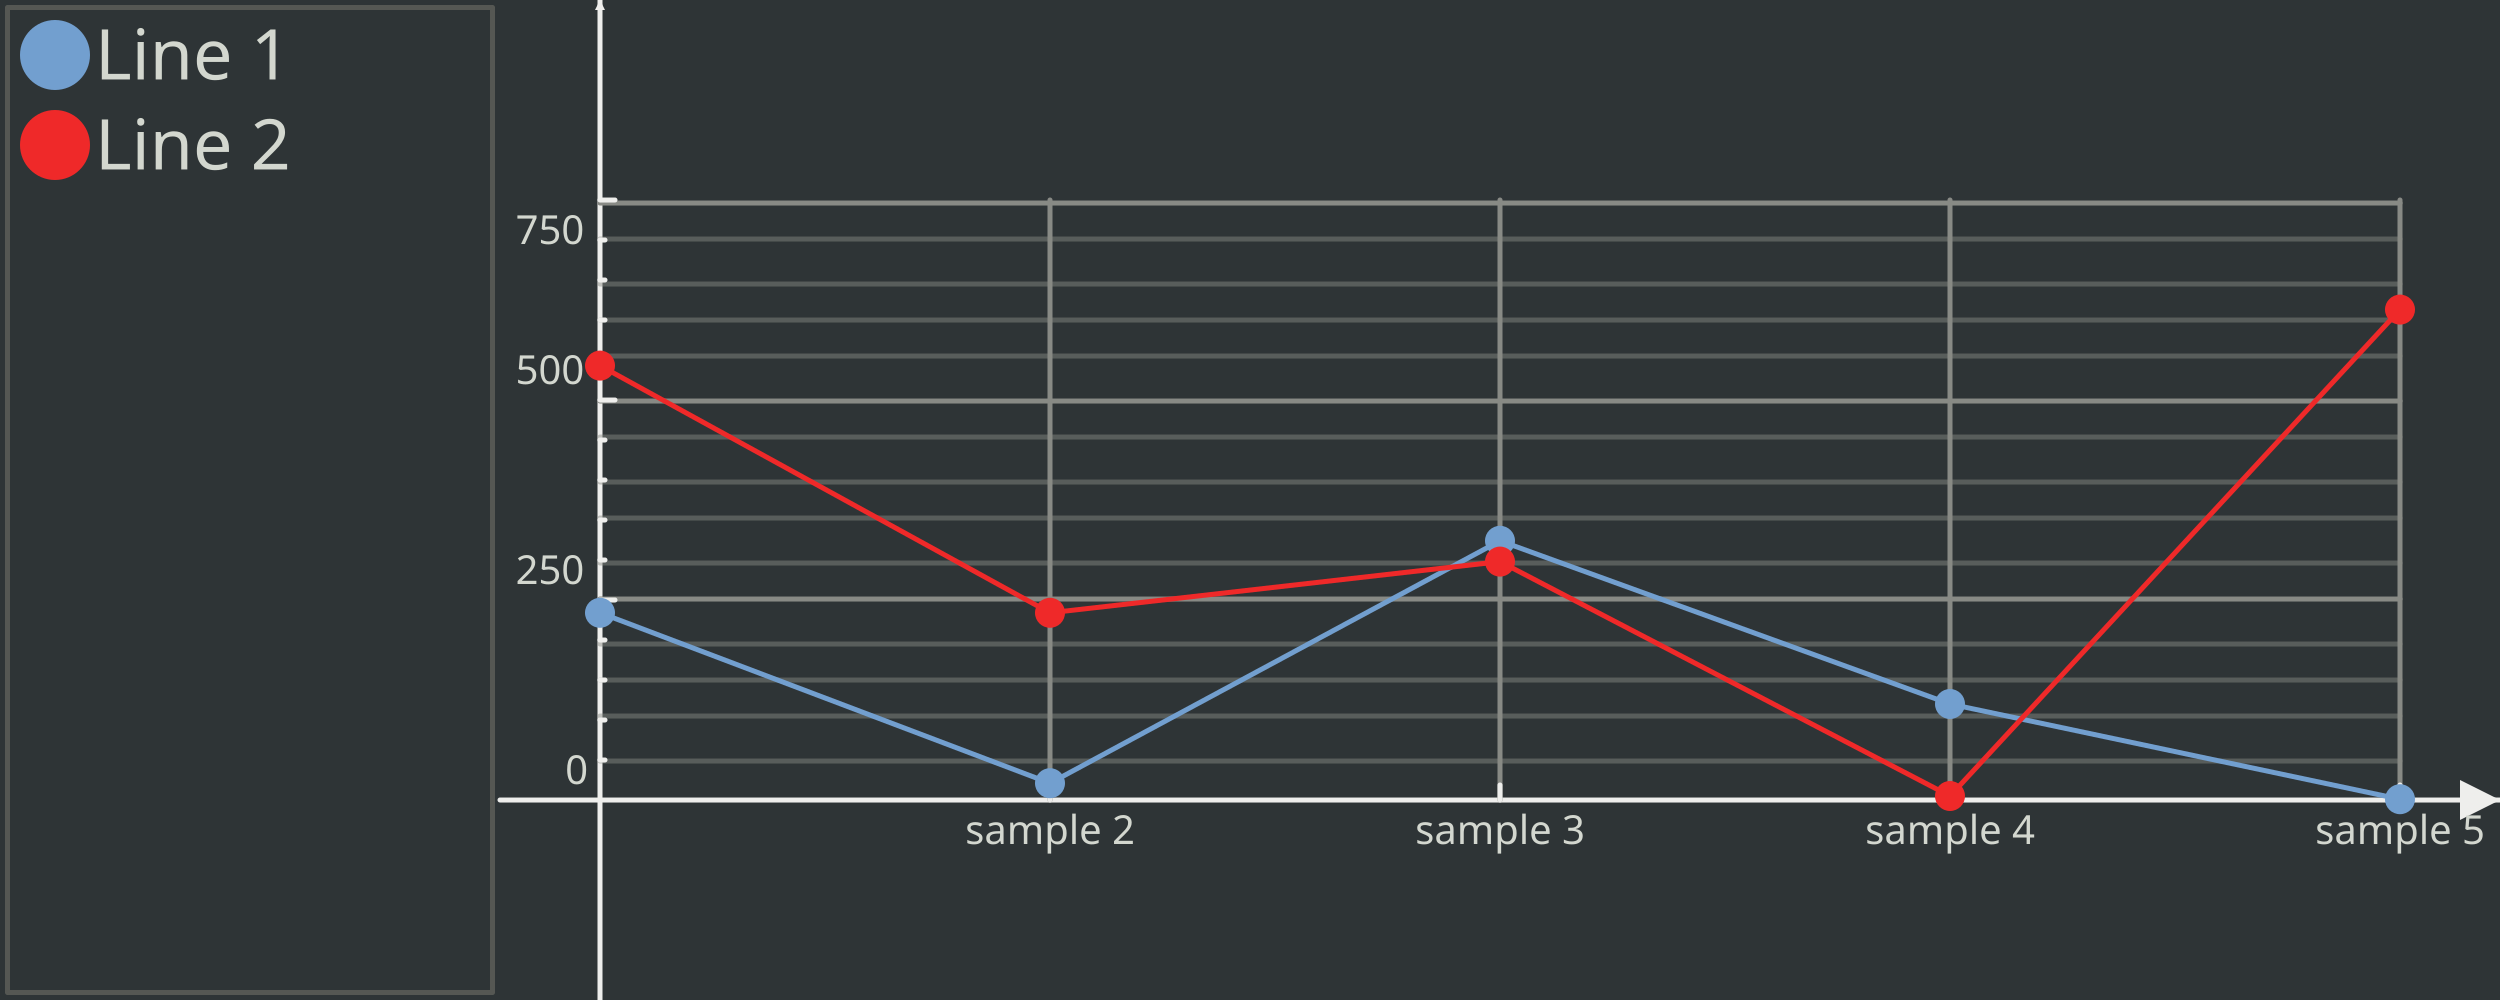
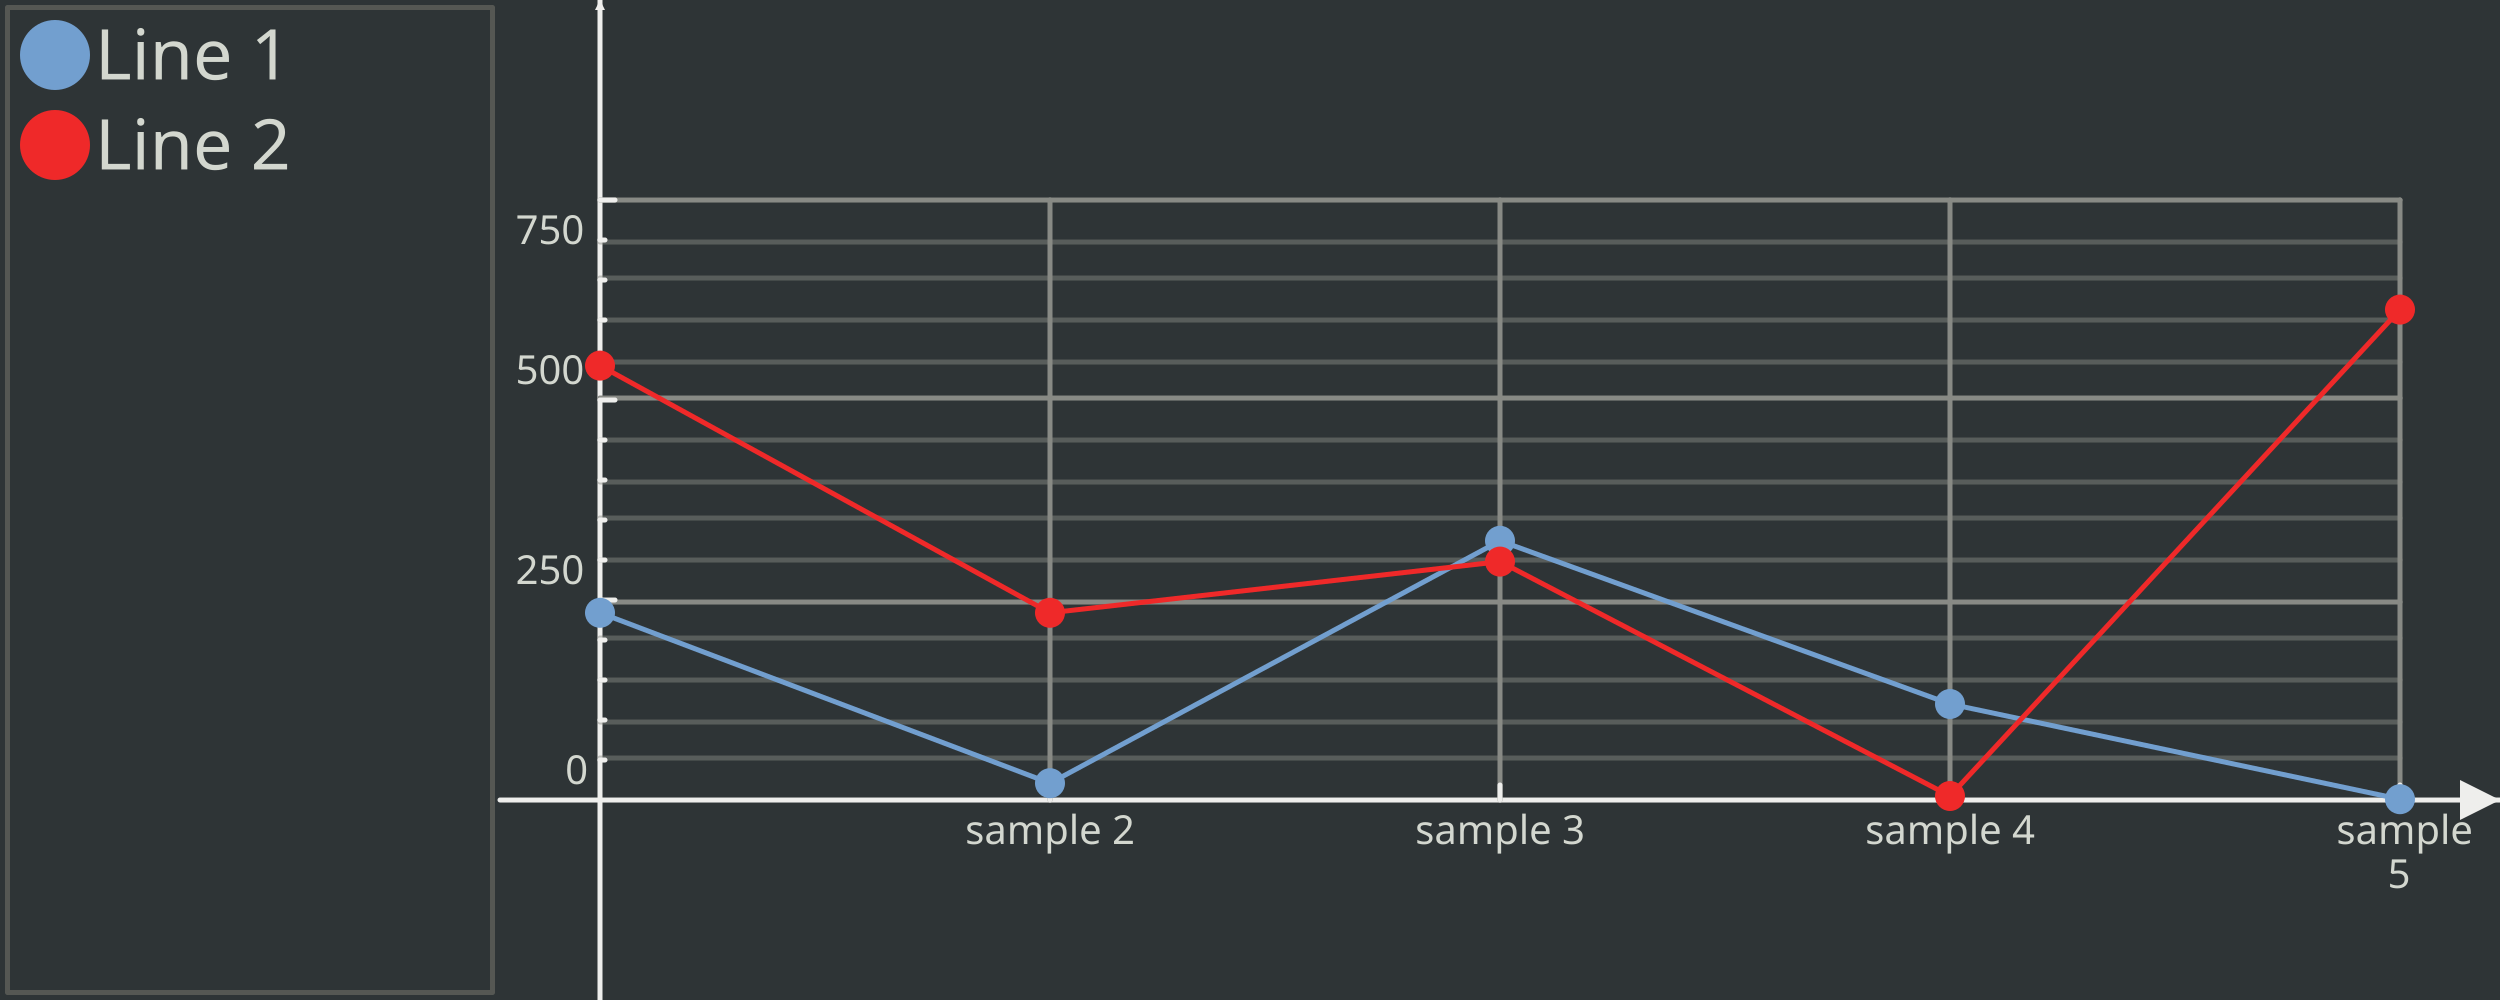
<svg xmlns="http://www.w3.org/2000/svg" width="500" height="200" version="1.0" id="ezcGraph">
  <defs />
  <g id="ezcGraphChart" color-rendering="optimizeQuality" shape-rendering="geometricPrecision" text-rendering="optimizeLegibility">
    <path d=" M 0,200 L 0,0 L 500,0 L 500,200 L 0,200 z " style="fill: #2e3436; fill-opacity: 1.00; stroke: none;" id="ezcGraphPolygon_1" />
    <path d=" M 1,199 L 1,1 L 99,1 L 99,199 L 1,199 z " style="fill: #000000; fill-opacity: 0.00; stroke: none;" id="ezcGraphPolygon_2" />
    <path d=" M 1.5,1.5 L 98.5,1.5 L 98.5,198.5 L 1.5,198.5 L 1.5,1.5 z " style="fill: none; stroke: #555753; stroke-width: 1; stroke-opacity: 1.00; stroke-linecap: round; stroke-linejoin: round;" id="ezcGraphPolygon_3" />
    <ellipse cx="11" cy="11" rx="7" ry="7" style="fill: #729fcf; fill-opacity: 1.00; stroke: none;" id="ezcGraphCircle_4" />
    <ellipse cx="11" cy="29" rx="7" ry="7" style="fill: #ef2929; fill-opacity: 1.00; stroke: none;" id="ezcGraphCircle_6" />
    <path d=" M 100,160 L 500,160" style="fill: none; stroke: #eeeeec; stroke-width: 1; stroke-opacity: 1.00; stroke-linecap: round; stroke-linejoin: round;" id="ezcGraphLine_8" />
    <path d=" M 492,164 L 500,160 L 492,156 L 492,164 z " style="fill: #eeeeec; fill-opacity: 1.00; stroke: none;" id="ezcGraphPolygon_9" />
    <path d=" M 120,200 L 120,0" style="fill: none; stroke: #eeeeec; stroke-width: 1; stroke-opacity: 1.00; stroke-linecap: round; stroke-linejoin: round;" id="ezcGraphLine_10" />
    <path d=" M 119,2 L 120,0 L 121,2 L 119,2 z " style="fill: #eeeeec; fill-opacity: 1.00; stroke: none;" id="ezcGraphPolygon_11" />
    <path d=" M 210,40 L 210,160" style="fill: none; stroke: #888a85; stroke-width: 1; stroke-opacity: 1.00; stroke-linecap: round; stroke-linejoin: round;" id="ezcGraphLine_12" />
    <path d=" M 210,157 L 210,160" style="fill: none; stroke: #eeeeec; stroke-width: 1; stroke-opacity: 1.00; stroke-linecap: round; stroke-linejoin: round;" id="ezcGraphLine_13" />
    <path d=" M 300,40 L 300,160" style="fill: none; stroke: #888a85; stroke-width: 1; stroke-opacity: 1.00; stroke-linecap: round; stroke-linejoin: round;" id="ezcGraphLine_15" />
    <path d=" M 300,157 L 300,160" style="fill: none; stroke: #eeeeec; stroke-width: 1; stroke-opacity: 1.00; stroke-linecap: round; stroke-linejoin: round;" id="ezcGraphLine_16" />
    <path d=" M 390,40 L 390,160" style="fill: none; stroke: #888a85; stroke-width: 1; stroke-opacity: 1.00; stroke-linecap: round; stroke-linejoin: round;" id="ezcGraphLine_18" />
    <path d=" M 390,157 L 390,160" style="fill: none; stroke: #eeeeec; stroke-width: 1; stroke-opacity: 1.00; stroke-linecap: round; stroke-linejoin: round;" id="ezcGraphLine_19" />
    <path d=" M 480,40 L 480,160" style="fill: none; stroke: #888a85; stroke-width: 1; stroke-opacity: 1.00; stroke-linecap: round; stroke-linejoin: round;" id="ezcGraphLine_21" />
    <path d=" M 480,157 L 480,160" style="fill: none; stroke: #eeeeec; stroke-width: 1; stroke-opacity: 1.00; stroke-linecap: round; stroke-linejoin: round;" id="ezcGraphLine_22" />
-     <path d=" M 120,152.2 L 480,152.2" style="fill: none; stroke: #888a85; stroke-width: 1; stroke-opacity: 0.47; stroke-linecap: round; stroke-linejoin: round;" id="ezcGraphLine_25" />
+     <path d=" M 120,151.6 L 480,151.6" style="fill: none; stroke: #888a85; stroke-width: 1; stroke-opacity: 0.47; stroke-linecap: round; stroke-linejoin: round;" id="ezcGraphLine_25" />
    <path d=" M 120,152 L 121,152" style="fill: none; stroke: #eeeeec; stroke-width: 1; stroke-opacity: 1.00; stroke-linecap: round; stroke-linejoin: round;" id="ezcGraphLine_26" />
-     <path d=" M 120,143.2 L 480,143.2" style="fill: none; stroke: #888a85; stroke-width: 1; stroke-opacity: 0.47; stroke-linecap: round; stroke-linejoin: round;" id="ezcGraphLine_27" />
+     <path d=" M 120,144.4 L 480,144.4" style="fill: none; stroke: #888a85; stroke-width: 1; stroke-opacity: 0.47; stroke-linecap: round; stroke-linejoin: round;" id="ezcGraphLine_27" />
    <path d=" M 120,144 L 121,144" style="fill: none; stroke: #eeeeec; stroke-width: 1; stroke-opacity: 1.00; stroke-linecap: round; stroke-linejoin: round;" id="ezcGraphLine_28" />
    <path d=" M 120,136 L 480,136" style="fill: none; stroke: #888a85; stroke-width: 1; stroke-opacity: 0.47; stroke-linecap: round; stroke-linejoin: round;" id="ezcGraphLine_29" />
    <path d=" M 120,136 L 121,136" style="fill: none; stroke: #eeeeec; stroke-width: 1; stroke-opacity: 1.00; stroke-linecap: round; stroke-linejoin: round;" id="ezcGraphLine_30" />
-     <path d=" M 120,128.8 L 480,128.8" style="fill: none; stroke: #888a85; stroke-width: 1; stroke-opacity: 0.47; stroke-linecap: round; stroke-linejoin: round;" id="ezcGraphLine_31" />
+     <path d=" M 120,127.6 L 480,127.6" style="fill: none; stroke: #888a85; stroke-width: 1; stroke-opacity: 0.47; stroke-linecap: round; stroke-linejoin: round;" id="ezcGraphLine_31" />
    <path d=" M 120,128 L 121,128" style="fill: none; stroke: #eeeeec; stroke-width: 1; stroke-opacity: 1.00; stroke-linecap: round; stroke-linejoin: round;" id="ezcGraphLine_32" />
-     <path d=" M 120,119.8 L 480,119.8" style="fill: none; stroke: #888a85; stroke-width: 1; stroke-opacity: 1.00; stroke-linecap: round; stroke-linejoin: round;" id="ezcGraphLine_33" />
+     <path d=" M 120,120.4 L 480,120.4" style="fill: none; stroke: #888a85; stroke-width: 1; stroke-opacity: 1.00; stroke-linecap: round; stroke-linejoin: round;" id="ezcGraphLine_33" />
    <path d=" M 120,120 L 123,120" style="fill: none; stroke: #eeeeec; stroke-width: 1; stroke-opacity: 1.00; stroke-linecap: round; stroke-linejoin: round;" id="ezcGraphLine_34" />
-     <path d=" M 120,112.6 L 480,112.6" style="fill: none; stroke: #888a85; stroke-width: 1; stroke-opacity: 0.47; stroke-linecap: round; stroke-linejoin: round;" id="ezcGraphLine_36" />
+     <path d=" M 120,112 L 480,112" style="fill: none; stroke: #888a85; stroke-width: 1; stroke-opacity: 0.47; stroke-linecap: round; stroke-linejoin: round;" id="ezcGraphLine_36" />
    <path d=" M 120,112 L 121,112" style="fill: none; stroke: #eeeeec; stroke-width: 1; stroke-opacity: 1.00; stroke-linecap: round; stroke-linejoin: round;" id="ezcGraphLine_37" />
    <path d=" M 120,103.6 L 480,103.6" style="fill: none; stroke: #888a85; stroke-width: 1; stroke-opacity: 0.47; stroke-linecap: round; stroke-linejoin: round;" id="ezcGraphLine_38" />
    <path d=" M 120,104 L 121,104" style="fill: none; stroke: #eeeeec; stroke-width: 1; stroke-opacity: 1.00; stroke-linecap: round; stroke-linejoin: round;" id="ezcGraphLine_39" />
    <path d=" M 120,96.4 L 480,96.4" style="fill: none; stroke: #888a85; stroke-width: 1; stroke-opacity: 0.47; stroke-linecap: round; stroke-linejoin: round;" id="ezcGraphLine_40" />
    <path d=" M 120,96 L 121,96" style="fill: none; stroke: #eeeeec; stroke-width: 1; stroke-opacity: 1.00; stroke-linecap: round; stroke-linejoin: round;" id="ezcGraphLine_41" />
-     <path d=" M 120,87.4 L 480,87.4" style="fill: none; stroke: #888a85; stroke-width: 1; stroke-opacity: 0.47; stroke-linecap: round; stroke-linejoin: round;" id="ezcGraphLine_42" />
+     <path d=" M 120,88 L 480,88" style="fill: none; stroke: #888a85; stroke-width: 1; stroke-opacity: 0.47; stroke-linecap: round; stroke-linejoin: round;" id="ezcGraphLine_42" />
    <path d=" M 120,88 L 121,88" style="fill: none; stroke: #eeeeec; stroke-width: 1; stroke-opacity: 1.00; stroke-linecap: round; stroke-linejoin: round;" id="ezcGraphLine_43" />
-     <path d=" M 120,80.2 L 480,80.2" style="fill: none; stroke: #888a85; stroke-width: 1; stroke-opacity: 1.00; stroke-linecap: round; stroke-linejoin: round;" id="ezcGraphLine_44" />
+     <path d=" M 120,79.6 L 480,79.6" style="fill: none; stroke: #888a85; stroke-width: 1; stroke-opacity: 1.00; stroke-linecap: round; stroke-linejoin: round;" id="ezcGraphLine_44" />
    <path d=" M 120,80 L 123,80" style="fill: none; stroke: #eeeeec; stroke-width: 1; stroke-opacity: 1.00; stroke-linecap: round; stroke-linejoin: round;" id="ezcGraphLine_45" />
-     <path d=" M 120,71.2 L 480,71.2" style="fill: none; stroke: #888a85; stroke-width: 1; stroke-opacity: 0.47; stroke-linecap: round; stroke-linejoin: round;" id="ezcGraphLine_47" />
+     <path d=" M 120,72.4 L 480,72.4" style="fill: none; stroke: #888a85; stroke-width: 1; stroke-opacity: 0.47; stroke-linecap: round; stroke-linejoin: round;" id="ezcGraphLine_47" />
    <path d=" M 120,72 L 121,72" style="fill: none; stroke: #eeeeec; stroke-width: 1; stroke-opacity: 1.00; stroke-linecap: round; stroke-linejoin: round;" id="ezcGraphLine_48" />
    <path d=" M 120,64 L 480,64" style="fill: none; stroke: #888a85; stroke-width: 1; stroke-opacity: 0.47; stroke-linecap: round; stroke-linejoin: round;" id="ezcGraphLine_49" />
    <path d=" M 120,64 L 121,64" style="fill: none; stroke: #eeeeec; stroke-width: 1; stroke-opacity: 1.00; stroke-linecap: round; stroke-linejoin: round;" id="ezcGraphLine_50" />
-     <path d=" M 120,56.8 L 480,56.8" style="fill: none; stroke: #888a85; stroke-width: 1; stroke-opacity: 0.47; stroke-linecap: round; stroke-linejoin: round;" id="ezcGraphLine_51" />
+     <path d=" M 120,55.6 L 480,55.6" style="fill: none; stroke: #888a85; stroke-width: 1; stroke-opacity: 0.47; stroke-linecap: round; stroke-linejoin: round;" id="ezcGraphLine_51" />
    <path d=" M 120,56 L 121,56" style="fill: none; stroke: #eeeeec; stroke-width: 1; stroke-opacity: 1.00; stroke-linecap: round; stroke-linejoin: round;" id="ezcGraphLine_52" />
-     <path d=" M 120,47.8 L 480,47.8" style="fill: none; stroke: #888a85; stroke-width: 1; stroke-opacity: 0.47; stroke-linecap: round; stroke-linejoin: round;" id="ezcGraphLine_53" />
+     <path d=" M 120,48.4 L 480,48.4" style="fill: none; stroke: #888a85; stroke-width: 1; stroke-opacity: 0.47; stroke-linecap: round; stroke-linejoin: round;" id="ezcGraphLine_53" />
    <path d=" M 120,48 L 121,48" style="fill: none; stroke: #eeeeec; stroke-width: 1; stroke-opacity: 1.00; stroke-linecap: round; stroke-linejoin: round;" id="ezcGraphLine_54" />
-     <path d=" M 120,40.6 L 480,40.6" style="fill: none; stroke: #888a85; stroke-width: 1; stroke-opacity: 1.00; stroke-linecap: round; stroke-linejoin: round;" id="ezcGraphLine_55" />
+     <path d=" M 120,40 L 480,40" style="fill: none; stroke: #888a85; stroke-width: 1; stroke-opacity: 1.00; stroke-linecap: round; stroke-linejoin: round;" id="ezcGraphLine_55" />
    <path d=" M 120,40 L 123,40" style="fill: none; stroke: #eeeeec; stroke-width: 1; stroke-opacity: 1.00; stroke-linecap: round; stroke-linejoin: round;" id="ezcGraphLine_56" />
    <path d=" M 120,122.56 L 120,122.56" style="fill: none; stroke: #729fcf; stroke-width: 1; stroke-opacity: 1.00; stroke-linecap: round; stroke-linejoin: round;" id="ezcGraphLine_58" />
    <path d=" M 120,122.56 L 210,156.64" style="fill: none; stroke: #729fcf; stroke-width: 1; stroke-opacity: 1.00; stroke-linecap: round; stroke-linejoin: round;" id="ezcGraphLine_59" />
    <path d=" M 210,156.64 L 300,108.16" style="fill: none; stroke: #729fcf; stroke-width: 1; stroke-opacity: 1.00; stroke-linecap: round; stroke-linejoin: round;" id="ezcGraphLine_60" />
    <path d=" M 300,108.16 L 390,140.8" style="fill: none; stroke: #729fcf; stroke-width: 1; stroke-opacity: 1.00; stroke-linecap: round; stroke-linejoin: round;" id="ezcGraphLine_61" />
    <path d=" M 390,140.8 L 480,159.84" style="fill: none; stroke: #729fcf; stroke-width: 1; stroke-opacity: 1.00; stroke-linecap: round; stroke-linejoin: round;" id="ezcGraphLine_62" />
    <path d=" M 120,73.12 L 120,73.12" style="fill: none; stroke: #ef2929; stroke-width: 1; stroke-opacity: 1.00; stroke-linecap: round; stroke-linejoin: round;" id="ezcGraphLine_63" />
    <path d=" M 120,73.12 L 210,122.56" style="fill: none; stroke: #ef2929; stroke-width: 1; stroke-opacity: 1.00; stroke-linecap: round; stroke-linejoin: round;" id="ezcGraphLine_64" />
    <path d=" M 210,122.56 L 300,112.32" style="fill: none; stroke: #ef2929; stroke-width: 1; stroke-opacity: 1.00; stroke-linecap: round; stroke-linejoin: round;" id="ezcGraphLine_65" />
    <path d=" M 300,112.32 L 390,159.2" style="fill: none; stroke: #ef2929; stroke-width: 1; stroke-opacity: 1.00; stroke-linecap: round; stroke-linejoin: round;" id="ezcGraphLine_66" />
    <path d=" M 390,159.2 L 480,61.92" style="fill: none; stroke: #ef2929; stroke-width: 1; stroke-opacity: 1.00; stroke-linecap: round; stroke-linejoin: round;" id="ezcGraphLine_67" />
    <ellipse cx="120" cy="122.56" rx="3" ry="3" style="fill: #729fcf; fill-opacity: 1.00; stroke: none;" id="ezcGraphCircle_68" />
    <ellipse cx="210" cy="156.64" rx="3" ry="3" style="fill: #729fcf; fill-opacity: 1.00; stroke: none;" id="ezcGraphCircle_69" />
    <ellipse cx="300" cy="108.16" rx="3" ry="3" style="fill: #729fcf; fill-opacity: 1.00; stroke: none;" id="ezcGraphCircle_70" />
    <ellipse cx="390" cy="140.8" rx="3" ry="3" style="fill: #729fcf; fill-opacity: 1.00; stroke: none;" id="ezcGraphCircle_71" />
    <ellipse cx="480" cy="159.84" rx="3" ry="3" style="fill: #729fcf; fill-opacity: 1.00; stroke: none;" id="ezcGraphCircle_72" />
    <ellipse cx="120" cy="73.12" rx="3" ry="3" style="fill: #ef2929; fill-opacity: 1.00; stroke: none;" id="ezcGraphCircle_73" />
    <ellipse cx="210" cy="122.56" rx="3" ry="3" style="fill: #ef2929; fill-opacity: 1.00; stroke: none;" id="ezcGraphCircle_74" />
    <ellipse cx="300" cy="112.32" rx="3" ry="3" style="fill: #ef2929; fill-opacity: 1.00; stroke: none;" id="ezcGraphCircle_75" />
    <ellipse cx="390" cy="159.2" rx="3" ry="3" style="fill: #ef2929; fill-opacity: 1.00; stroke: none;" id="ezcGraphCircle_76" />
    <ellipse cx="480" cy="61.92" rx="3" ry="3" style="fill: #ef2929; fill-opacity: 1.00; stroke: none;" id="ezcGraphCircle_77" />
    <g id="ezcGraphTextBox_5">
      <path d=" M 18.5,19 L 18.5,3.5 L 64.52,3.5 L 64.52,19 L 18.5,19 z " style="fill: #ffffff; fill-opacity: 0.00; stroke: none;" id="ezcGraphPolygon_78" />
      <text id="ezcGraphTextBox_5_text" x="19" text-length="44.52px" y="15.9" style="font-size: 14px; font-family: sans-serif; fill: #d3d7cf; fill-opacity: 1.00; stroke: none;">Line 1</text>
    </g>
    <g id="ezcGraphTextBox_7">
      <path d=" M 18.5,37 L 18.5,21.5 L 64.52,21.5 L 64.52,37 L 18.5,37 z " style="fill: #ffffff; fill-opacity: 0.00; stroke: none;" id="ezcGraphPolygon_79" />
      <text id="ezcGraphTextBox_7_text" x="19" text-length="44.52px" y="33.9" style="font-size: 14px; font-family: sans-serif; fill: #d3d7cf; fill-opacity: 1.00; stroke: none;">Line 2</text>
    </g>
    <g id="ezcGraphTextBox_14">
      <path d=" M 192.54,171 L 192.54,161.5 L 227.96,161.5 L 227.96,171 L 192.54,171 z " style="fill: #ffffff; fill-opacity: 0.00; stroke: none;" id="ezcGraphPolygon_80" />
      <text id="ezcGraphTextBox_14_text" x="193.04" text-length="33.92px" y="168.8" style="font-size: 8px; font-family: sans-serif; fill: #d3d7cf; fill-opacity: 1.00; stroke: none;">sample 2</text>
    </g>
    <g id="ezcGraphTextBox_17">
      <path d=" M 282.54,171 L 282.54,161.5 L 317.96,161.5 L 317.96,171 L 282.54,171 z " style="fill: #ffffff; fill-opacity: 0.00; stroke: none;" id="ezcGraphPolygon_81" />
      <text id="ezcGraphTextBox_17_text" x="283.04" text-length="33.92px" y="168.8" style="font-size: 8px; font-family: sans-serif; fill: #d3d7cf; fill-opacity: 1.00; stroke: none;">sample 3</text>
    </g>
    <g id="ezcGraphTextBox_20">
      <path d=" M 372.54,171 L 372.54,161.5 L 407.96,161.5 L 407.96,171 L 372.54,171 z " style="fill: #ffffff; fill-opacity: 0.00; stroke: none;" id="ezcGraphPolygon_82" />
      <text id="ezcGraphTextBox_20_text" x="373.04" text-length="33.92px" y="168.8" style="font-size: 8px; font-family: sans-serif; fill: #d3d7cf; fill-opacity: 1.00; stroke: none;">sample 4</text>
    </g>
    <g id="ezcGraphTextBox_23">
-       <path d=" M 462.54,171 L 462.54,161.5 L 497.96,161.5 L 497.96,171 L 462.54,171 z " style="fill: #ffffff; fill-opacity: 0.00; stroke: none;" id="ezcGraphPolygon_83" />
-       <text id="ezcGraphTextBox_23_text" x="463.04" text-length="33.92px" y="168.8" style="font-size: 8px; font-family: sans-serif; fill: #d3d7cf; fill-opacity: 1.00; stroke: none;">sample 5</text>
+       <path d=" M 466.78,179.1 L 466.78,161.5 L 493.72,161.5 L 493.72,179.1 L 466.78,179.1 z " style="fill: #ffffff; fill-opacity: 0.00; stroke: none;" id="ezcGraphPolygon_83" />
+       <text id="ezcGraphTextBox_23_text" x="467.28" text-length="25.44px" y="168.8" style="font-size: 8px; font-family: sans-serif; fill: #d3d7cf; fill-opacity: 1.00; stroke: none;">sample</text>
+       <text id="ezcGraphTextBox_23_text" x="477.52" text-length="4.96px" y="177.6" style="font-size: 8px; font-family: sans-serif; fill: #d3d7cf; fill-opacity: 1.00; stroke: none;">5</text>
    </g>
    <g id="ezcGraphTextBox_24">
      <path d=" M 112.54,159 L 112.54,149.5 L 119,149.5 L 119,159 L 112.54,159 z " style="fill: #ffffff; fill-opacity: 0.00; stroke: none;" id="ezcGraphPolygon_84" />
      <text id="ezcGraphTextBox_24_text" x="113.04" text-length="4.96px" y="156.8" style="font-size: 8px; font-family: sans-serif; fill: #d3d7cf; fill-opacity: 1.00; stroke: none;">0</text>
    </g>
    <g id="ezcGraphTextBox_35">
      <path d=" M 102.62,119 L 102.62,109.5 L 119,109.5 L 119,119 L 102.62,119 z " style="fill: #ffffff; fill-opacity: 0.00; stroke: none;" id="ezcGraphPolygon_85" />
      <text id="ezcGraphTextBox_35_text" x="103.12" text-length="14.88px" y="116.8" style="font-size: 8px; font-family: sans-serif; fill: #d3d7cf; fill-opacity: 1.00; stroke: none;">250</text>
    </g>
    <g id="ezcGraphTextBox_46">
      <path d=" M 102.62,79 L 102.62,69.5 L 119,69.5 L 119,79 L 102.62,79 z " style="fill: #ffffff; fill-opacity: 0.00; stroke: none;" id="ezcGraphPolygon_86" />
      <text id="ezcGraphTextBox_46_text" x="103.12" text-length="14.88px" y="76.8" style="font-size: 8px; font-family: sans-serif; fill: #d3d7cf; fill-opacity: 1.00; stroke: none;">500</text>
    </g>
    <g id="ezcGraphTextBox_57">
      <path d=" M 102.62,51 L 102.62,41.5 L 119,41.5 L 119,51 L 102.62,51 z " style="fill: #ffffff; fill-opacity: 0.00; stroke: none;" id="ezcGraphPolygon_87" />
      <text id="ezcGraphTextBox_57_text" x="103.12" text-length="14.88px" y="48.8" style="font-size: 8px; font-family: sans-serif; fill: #d3d7cf; fill-opacity: 1.00; stroke: none;">750</text>
    </g>
  </g>
</svg>
